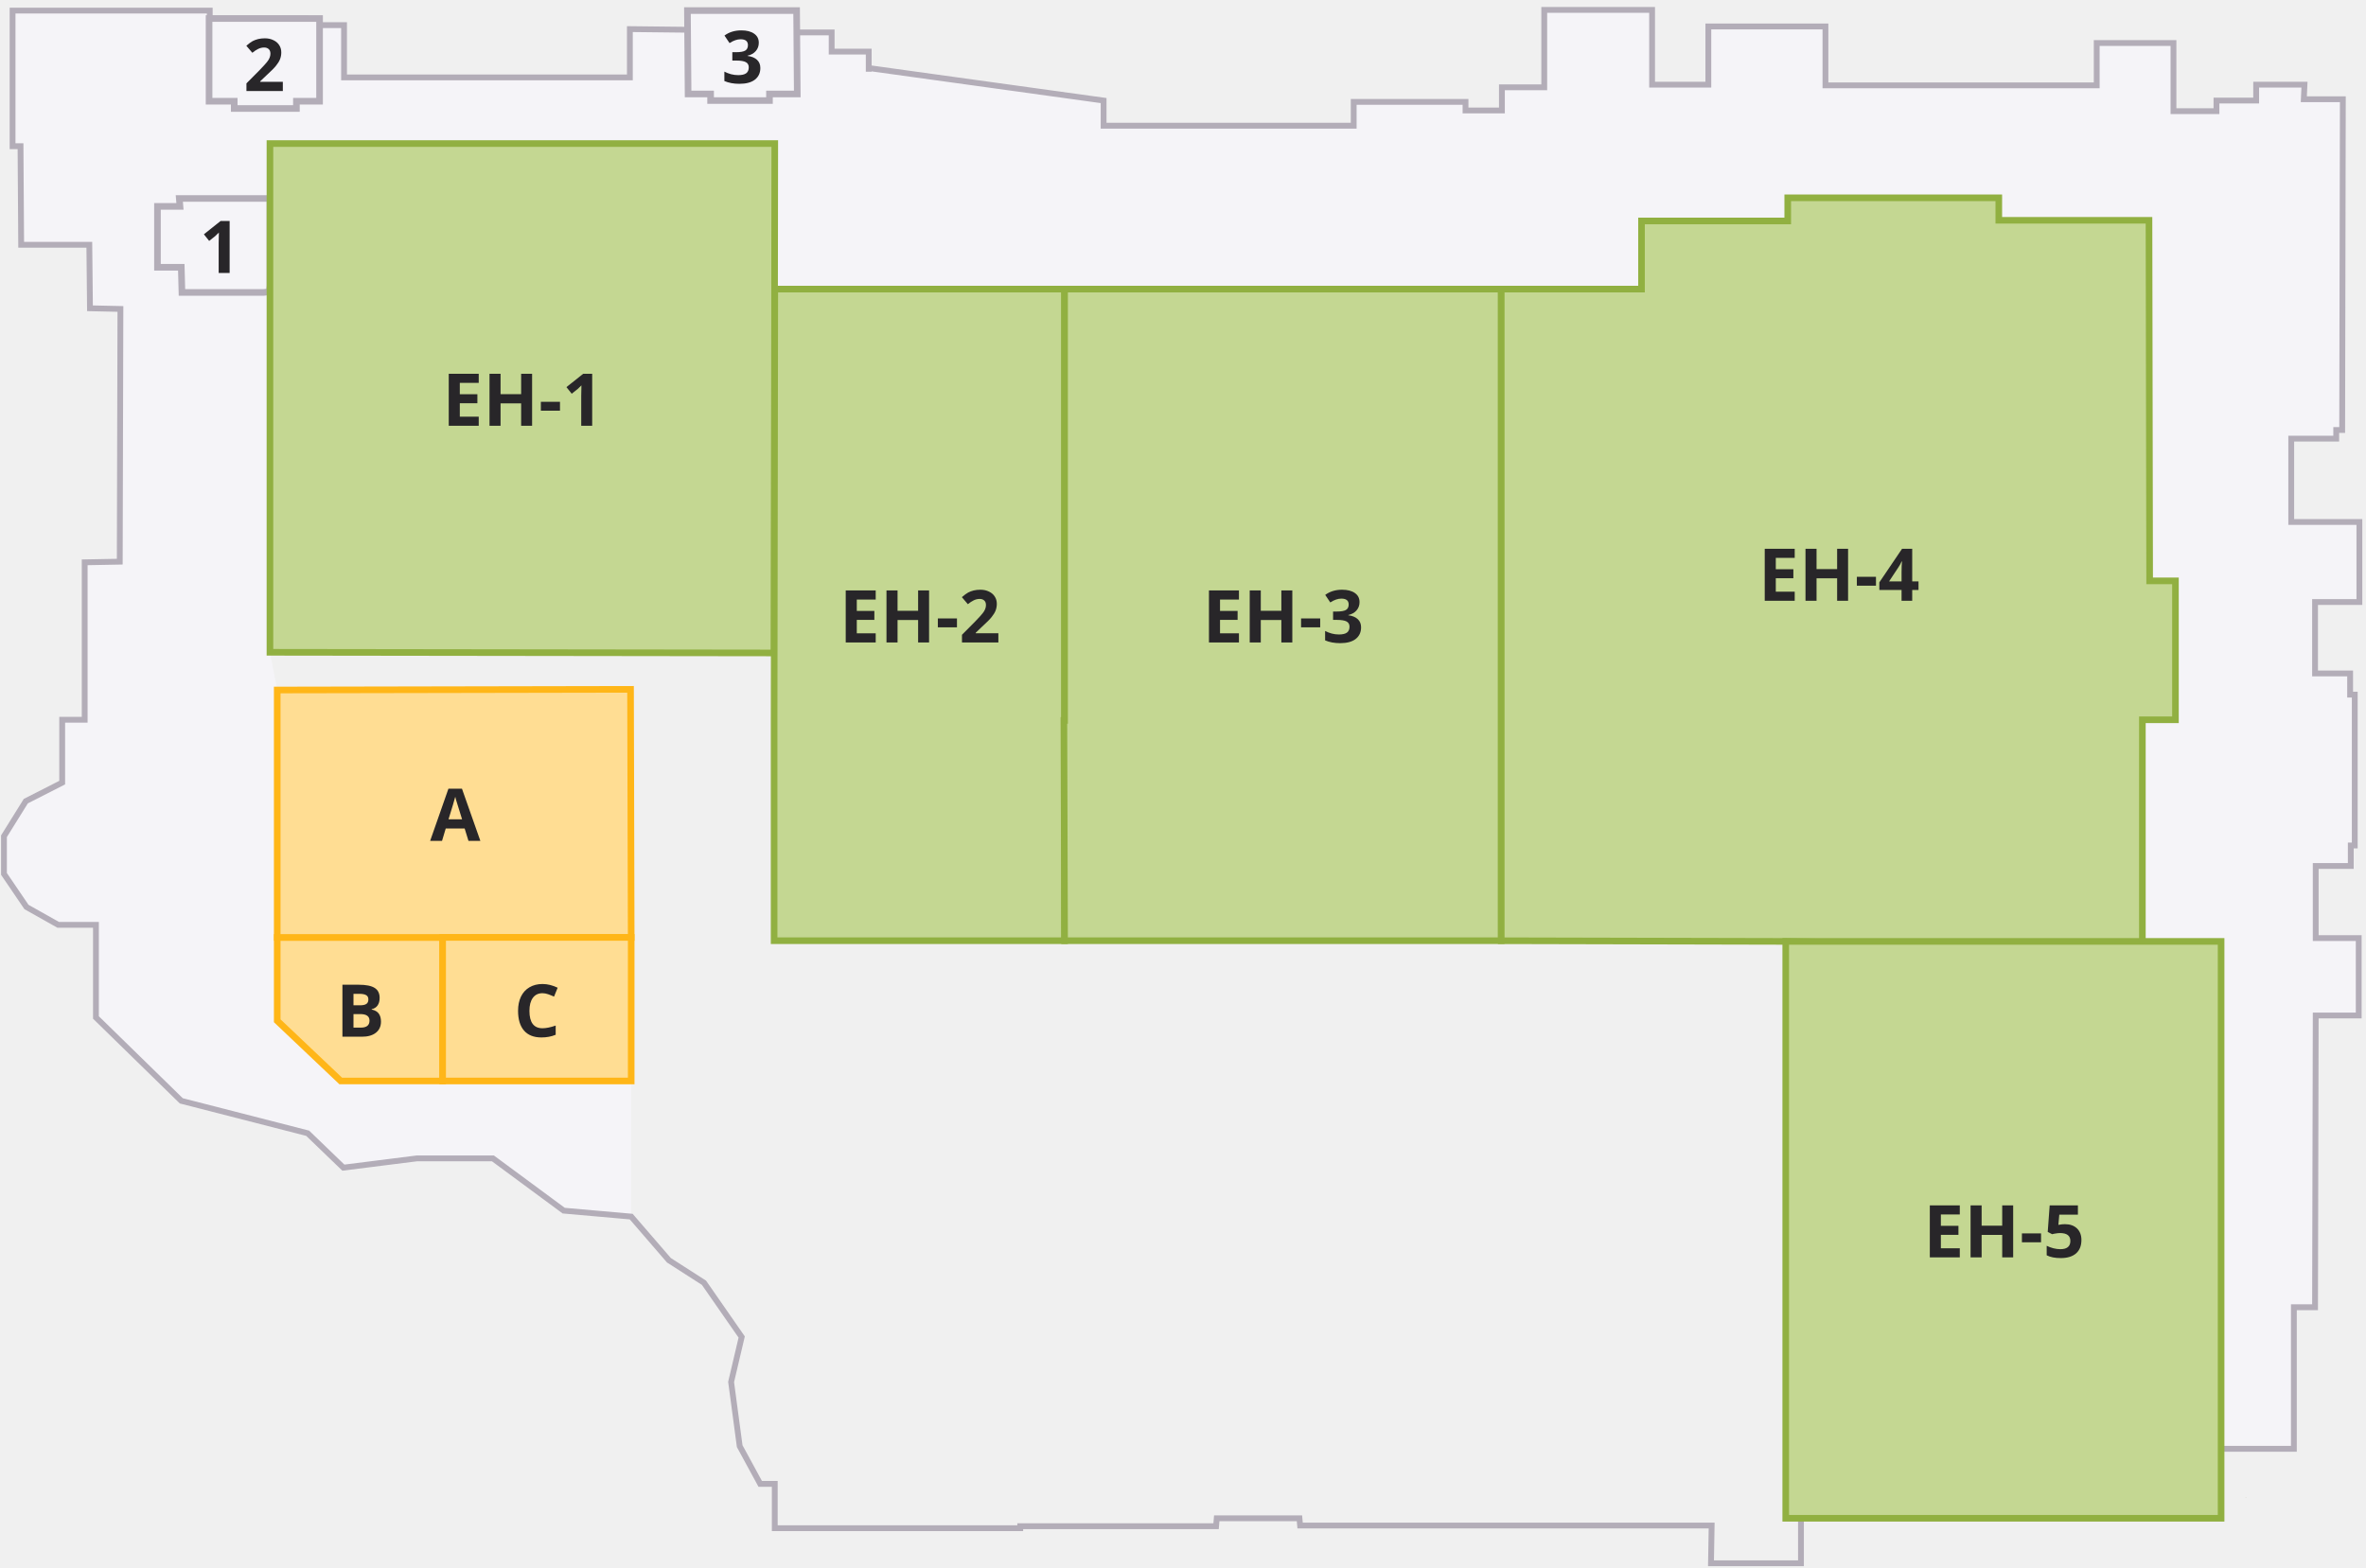
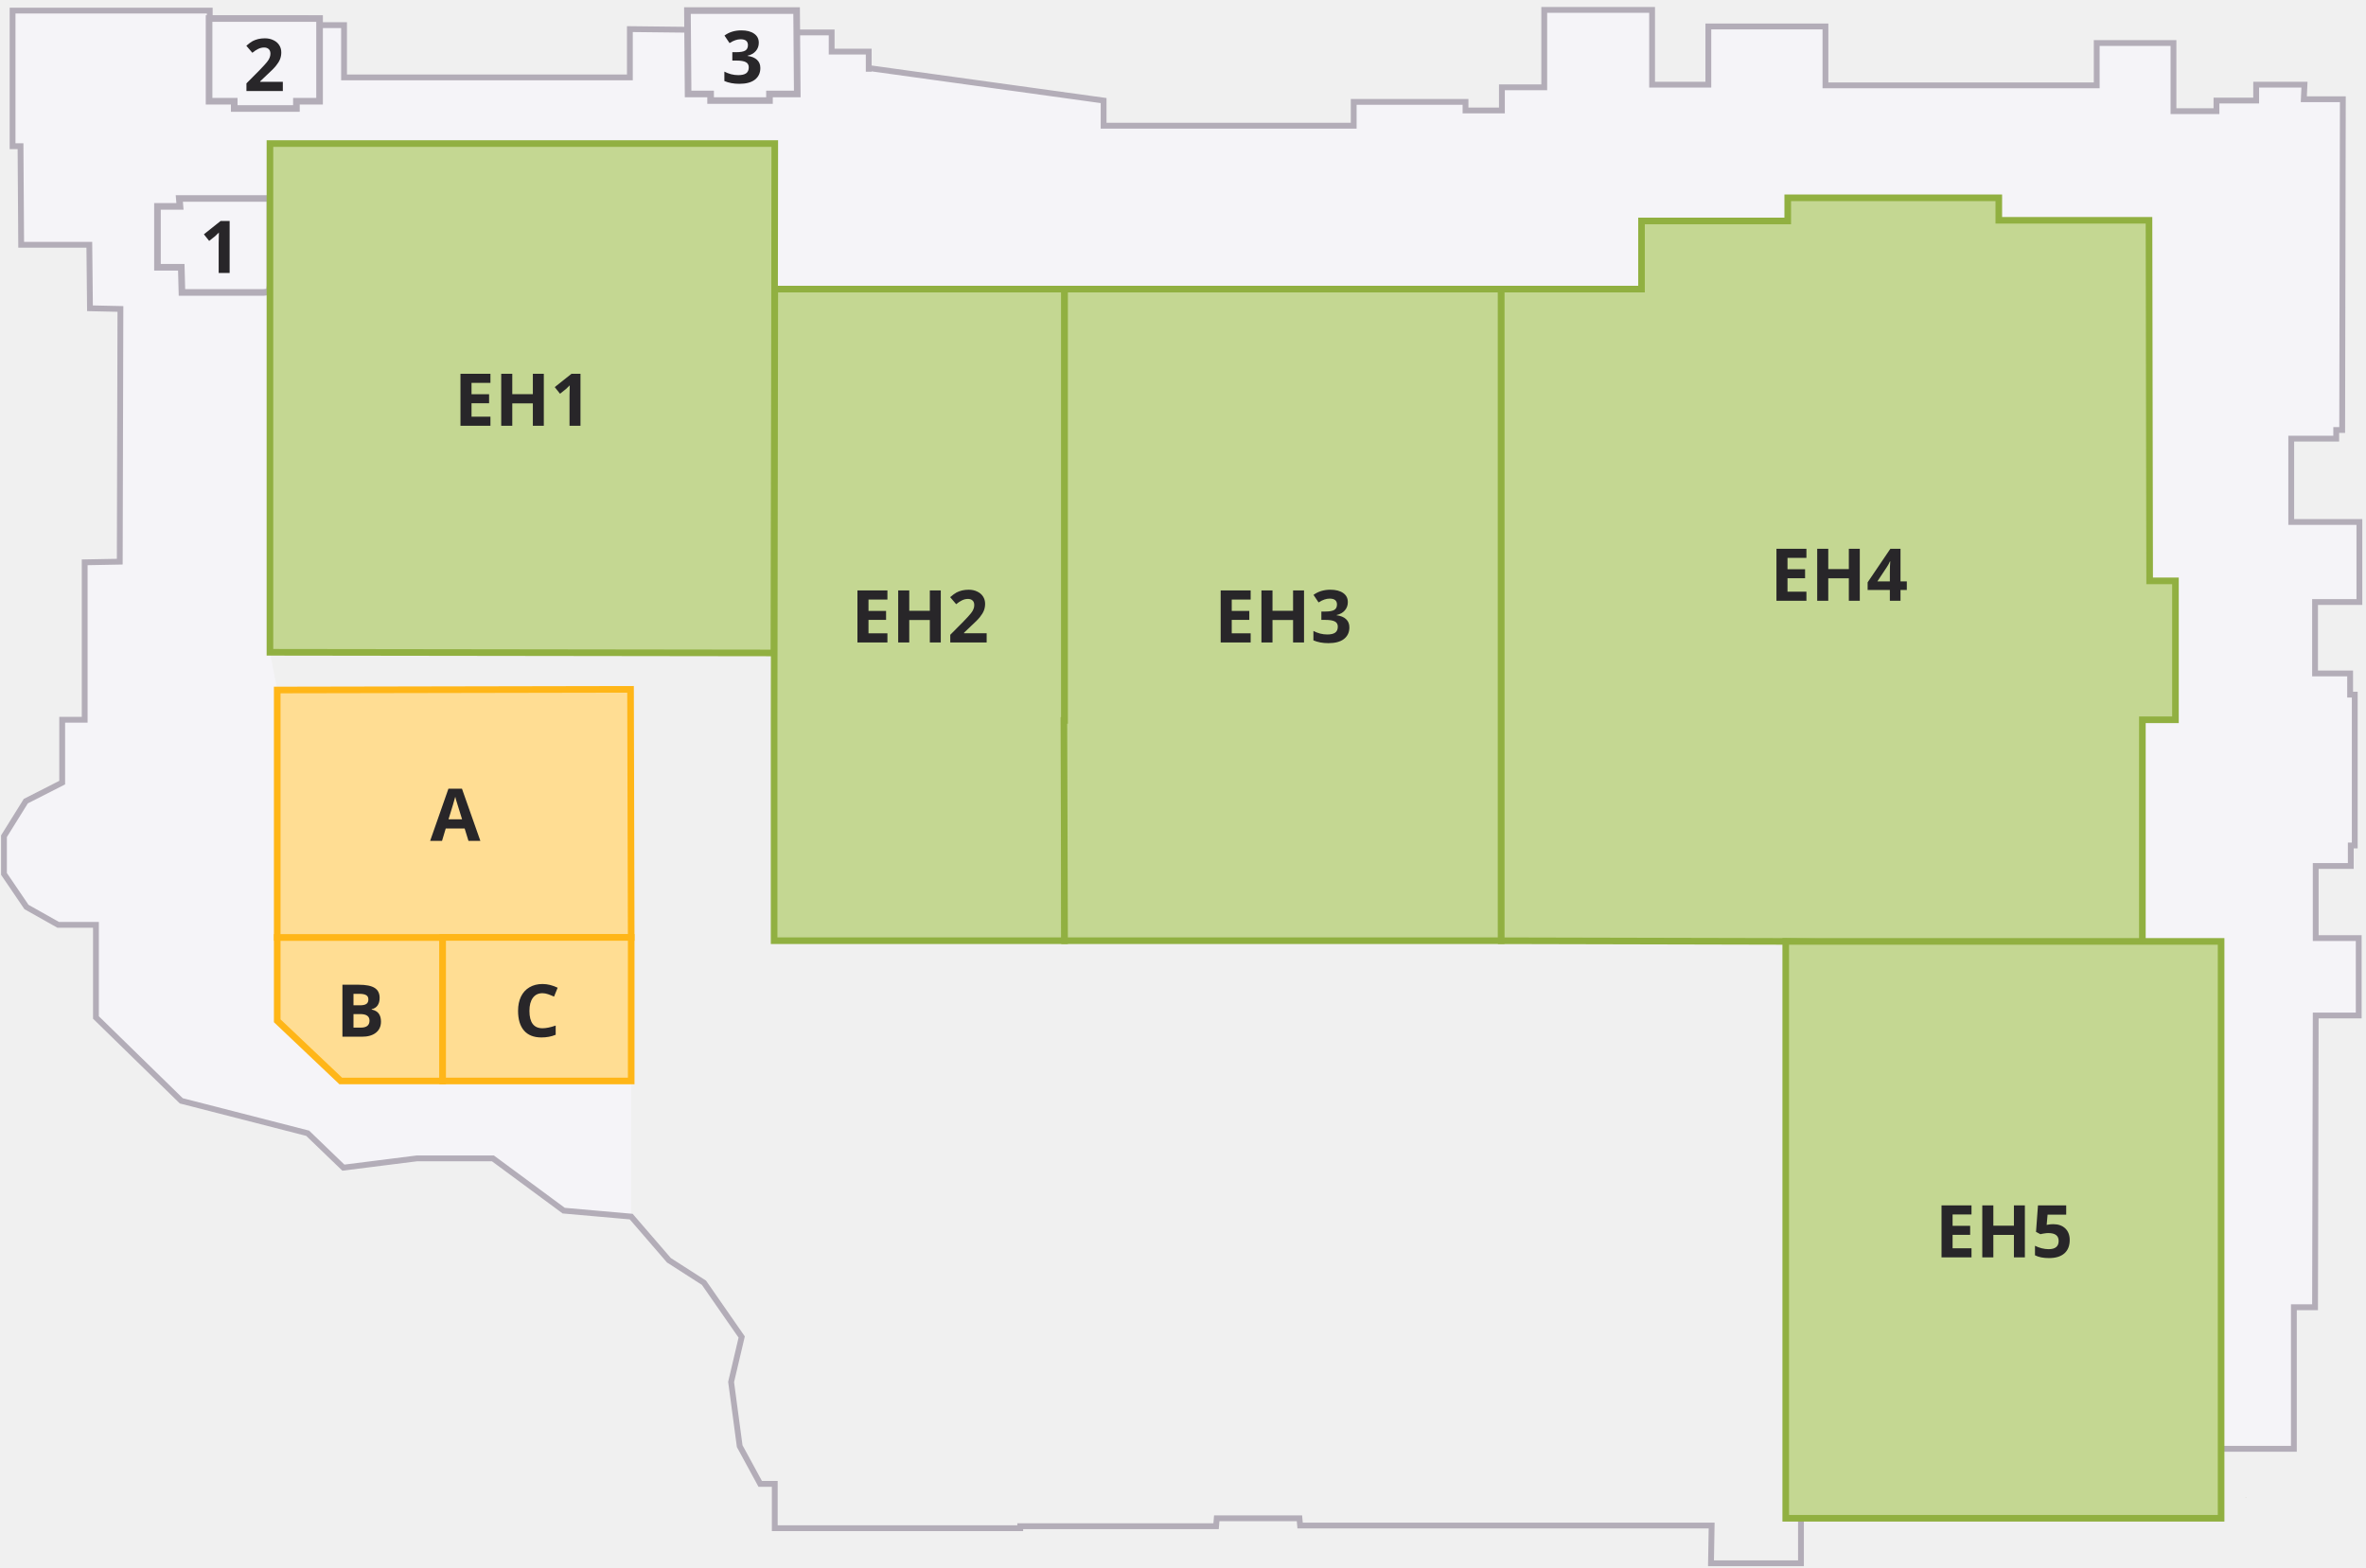
<svg xmlns="http://www.w3.org/2000/svg" id="Level_1" data-name="Level 1" viewBox="0 0 357.6 237">
  <defs>
    <style>.cls-1,.cls-6{fill:#f5f4f8;}.cls-2,.cls-3,.cls-4,.cls-5{fill:none;}.cls-2{stroke:#000;stroke-width:0.22px;}.cls-2,.cls-5,.cls-6,.cls-8{stroke-miterlimit:3.86;}.cls-3{stroke:#fff;stroke-width:0.84px;stroke-dasharray:0.84 0.84;}.cls-4{stroke:#7e702d;stroke-linecap:round;stroke-linejoin:round;stroke-width:0.02px;}.cls-5,.cls-6{stroke:#b3adb8;}.cls-5{stroke-linecap:square;stroke-width:0.88px;}.cls-7{fill:#c4d792;stroke:#91b041;stroke-miterlimit:10;}.cls-8{fill:#ffdd93;stroke:#ffb618;}.cls-9{isolation:isolate;font-size:11px;fill:#282629;font-family:OpenSans-Semibold, Open Sans;font-weight:700;}</style>
  </defs>
  <polygon class="cls-1" points="31.6 3.2 31.6 1.7 27.9 1.7 24.2 1.7 20.5 1.7 16.8 1.7 13.1 1.7 9.4 1.7 5.7 1.7 2 1.7 2 4.2 2 6.7 2 9.2 2 11.7 2 14.2 2 16.7 2 19.2 2 21.7 3.6 21.7 3.2 36.7 13.5 37 13.6 46.6 18.2 46.7 18.1 85.3 13.1 85.3 13.1 88.3 13.1 91.2 13.1 94.2 13.1 97.1 13.1 100.1 13.1 103 13.1 106 13.1 108.9 12.6 108.9 12.2 108.9 11.7 108.9 11.3 108.9 10.9 109 10.4 109 10 109 9.6 109 9.5 110.2 9.5 111.4 9.5 112.5 9.5 113.7 9.5 114.9 9.5 116.1 9.5 117.3 9.5 118.5 8.8 118.8 8.1 119.2 7.5 119.5 6.8 119.9 6.2 120.2 5.5 120.6 4.8 120.9 4.2 121.3 3.8 121.9 3.3 122.5 2.9 123.2 2.5 123.8 2 124.4 1.6 125.1 1.2 125.7 0.7 126.3 0.7 127 0.7 127.8 0.8 128.5 0.8 129.2 0.8 129.9 0.8 130.6 0.8 131.3 0.8 132.1 1.2 132.7 1.6 133.3 2.1 133.9 2.5 134.5 2.9 135.1 3.4 135.7 3.8 136.3 4.2 136.9 4.8 137.2 5.4 137.6 6 137.9 6.6 138.2 7.2 138.5 7.8 138.8 8.4 139.2 9 139.5 9.7 139.5 10.4 139.5 11.1 139.5 11.8 139.5 12.5 139.5 13.3 139.5 14 139.5 14.7 139.5 14.7 141.3 14.7 143 14.7 144.8 14.7 146.6 14.7 148.4 14.8 150.1 14.8 151.9 14.8 153.7 16.4 155.3 17.9 156.8 19.5 158.4 21.1 159.9 22.7 161.5 24.3 163.1 25.9 164.6 27.4 166.2 29.8 166.8 32.2 167.4 34.6 168 37 168.7 39.4 169.3 41.8 169.9 44.2 170.5 46.6 171.1 47.3 171.8 48 172.4 48.6 173.1 49.3 173.7 50 174.4 50.6 175 51.3 175.6 52 176.3 53.3 176.1 54.7 175.9 56 175.8 57.4 175.6 58.8 175.4 60.1 175.3 61.5 175.1 62.8 174.9 64.3 174.9 65.8 174.9 67.2 174.9 68.7 174.9 70.2 174.9 71.6 174.9 73.1 174.9 74.6 174.9 75.9 175.9 77.3 176.9 78.6 177.9 80 178.9 81.3 179.9 82.6 180.9 84 181.9 85.3 182.9 95.4 183.9 95.4 163.5 51.6 163.4 41.9 154.3 41.9 104.3 40.8 98.6 40.8 87.6 40.8 21.7 117.2 21.7 117.2 43.8 248.1 43.7 248.1 33.4 270.2 33.4 270.3 30.1 301.9 29.9 302.1 33.3 324.8 33.3 324.9 87.8 328.4 88 328.5 108.7 323.8 108.8 324.1 143.4 335.6 143.4 335.8 156.9 335.8 166.5 335.8 176.1 335.8 219 346.7 219 346.7 197.5 349.8 197.5 349.9 153.6 356.5 153.3 356.5 141.8 349.9 141.8 349.9 130.8 355.2 130.8 355.2 127.7 355.8 127.7 355.6 105.1 355 105 355 102 350.1 101.6 350.1 91.2 356.4 91 356.3 79 346.1 79 346.3 66.2 347.1 66.2 348 66.2 348.8 66.2 349.7 66.2 350.5 66.2 351.4 66.2 352.2 66.2 353.1 66.2 353.1 66 353.1 65.8 353.1 65.7 353.1 65.5 353.1 65.4 353.1 65.2 353.1 65.1 353.1 64.9 353.2 64.9 353.3 64.9 353.4 64.9 353.5 64.9 353.6 64.9 353.7 64.9 353.8 64.9 353.9 64.9 353.9 58.7 353.9 52.4 353.9 46.2 353.9 40 353.9 33.7 353.9 27.5 353.9 21.2 353.9 15 347.9 15 348.3 12.8 341 12.8 341.2 15.3 335.5 15.3 335.1 16.8 328.4 16.8 328.4 6.8 317.1 6.6 317.1 12.8 275.8 12.9 275.8 4 258.1 4 258.2 12.9 249.5 12.9 249.6 1.5 233.3 1.5 233.4 13.3 226.9 13.3 226.9 16.8 221.5 16.8 221.4 15.4 204.5 15.4 204.5 19 166.7 19 166.4 15.2 157.2 13.9 153.5 13.4 149.8 12.9 146.1 12.4 142.4 11.9 138.7 11.4 135 10.9 131.4 10.4 131.4 8.1 125.5 7.8 125.6 5 120.5 5.4 103.5 4.6 95.2 4.6 95.1 11.7 52.2 11.7 52 3.9 31.6 3.2" />
  <rect class="cls-1" x="27.1" y="40.8" width="3.2" height="3.1" />
  <polygon class="cls-2" points="103.9 1.6 120.4 1.6 120.5 14.2 116.3 14.2 116.3 15.2 107.4 15.2 107.4 14.2 104 14.2 103.9 1.6" />
  <polygon class="cls-2" points="31.7 2.8 46.2 2.8 46.2 13.7 43.2 13.7 43.2 14.7 35 14.7 35 13.7 31.7 13.7 31.7 2.8" />
  <line class="cls-3" x1="117.1" y1="44" x2="117.1" y2="97.8" />
  <line class="cls-4" x1="317.1" y1="6.6" x2="328.1" y2="6.6" />
  <path class="cls-5" d="M52,11.7V3.8H46.2v-1H31.7V1.6H1.9V22.1H3.1L3.2,37H13.5l.1,9.6,4.6.1-.1,38.2-5.3.1v23.8H9.4v9.5l-5.5,2.8L.6,126.4v5.7l3.4,5,4.8,2.7h5.7v14l12.9,12.6,19.1,4.9,5.4,5.2L63,175.1H74.5L85.2,183l10.2.9,5.7,6.6,5.3,3.4,5.7,8.2-1.6,6.8,1.3,9.7,3.1,5.7h2.2V231h37.1v-.3h29.6l.1-1.2h12.5l.1,1.1h62.2l-.1,5.7h13.6v-17l63.6-.3h10.9V197.6h3.2l.1-44.1h6.5V141.8H350V130.9h5.3v-3.1h.6V105h-.7v-3.2h-5.3V91h6.7V78.9H346.3V66.3h6.8V65h.9l.1-50h-5.9l.1-2.2H341v2.4h-6v1.6h-6.5V6.5H316.9v6.4h-41V4H258.2v8.8h-8.5V1.5H233.4V13.2H227v3.5h-5.5V15.4H204.6V19H166.8V15.2l-35.4-4.9m-.1.1V7.8h-5.6m0,0V4.9h-5.6l.1-3-16-.2V4.5l-9-.1v7.3H52" />
  <polygon class="cls-4" points="339.4 226.3 339.5 226.3 339.5 226.3 339.4 226.3" />
  <polygon id="clickable-Meeting_Room_2" data-name="clickable-Meeting Room 2" class="cls-6" points="31.6 2.8 48.3 2.8 48.3 15.3 44.8 15.3 44.8 16.4 35.4 16.4 35.4 15.3 31.6 15.3 31.6 2.8" />
  <polygon id="clickable-Meeting_Room_1" data-name="clickable-Meeting Room 1" class="cls-6" points="23.8 31.2 27.2 31.2 27.1 30 39.9 30 40.8 30 40.8 31.3 40.8 43.2 40.7 44.1 39.9 44.2 27.5 44.2 27.4 40.4 23.8 40.4 23.8 31.2" />
  <polygon id="clickable-Meeting_Room_3" data-name="clickable-Meeting Room 3" class="cls-6" points="103.9 1.6 120.4 1.6 120.5 14.2 116.3 14.2 116.3 15.2 107.4 15.2 107.4 14.2 104 14.2 103.9 1.6" />
  <polygon id="clickable-Exhibit_Hall_1" data-name="clickable-Exhibit Hall 1" class="cls-7" points="117.1 21.7 40.8 21.7 40.8 98.6 117 98.7 117.1 21.7" />
  <polygon id="clickable-Exhibit_Hall_2" data-name="clickable-Exhibit Hall 2" class="cls-7" points="117.1 43.7 117 108.9 117 108.9 117 142.2 160.9 142.2 160.9 43.7 160.9 43.7 117.1 43.7" />
  <polygon id="clickable-Exhibit_Hall_3" data-name="clickable-Exhibit Hall 3" class="cls-7" points="160.9 43.7 160.9 108.9 160.8 108.9 160.9 142.2 226.9 142.2 226.9 43.7 160.9 43.7" />
  <polygon id="clickable-Exhibit_Hall_4" data-name="clickable-Exhibit Hall 4" class="cls-7" points="269.9 142.3 226.9 142.2 226.9 43.7 248.1 43.7 248.1 33.4 270.2 33.4 270.2 29.9 302.1 29.9 302.1 33.3 324.8 33.3 324.9 87.8 328.8 87.8 328.8 108.8 323.8 108.8 323.8 143.4 269.9 142.3" />
  <rect id="clickable-Exhibit_Hall_5" data-name="clickable-Exhibit Hall 5" class="cls-7" x="269.9" y="142.3" width="65.8" height="87.2" />
  <polygon id="clickable-Ballroom_B" data-name="clickable-Ballroom B" class="cls-8" points="66.9 163.4 51.5 163.4 41.9 154.3 41.9 141.7 66.9 141.7 66.9 163.4" />
  <polygon id="clickable-Ballroom_A" data-name="clickable-Ballroom A" class="cls-8" points="95.4 141.7 41.9 141.7 41.9 104.3 95.3 104.2 95.4 141.7" />
  <rect id="clickable-Ballroom_C" data-name="clickable-Ballroom C" class="cls-8" x="66.9" y="141.7" width="28.5" height="21.7" />
-   <text class="cls-9" transform="translate(66.84 64.36)">EH-1</text>
+   <text class="cls-9" transform="translate(68.61 64.36)">EH1</text>
  <text class="cls-9" transform="translate(30.16 41.26)">1</text>
  <text class="cls-9" transform="translate(36.81 13.76)">2</text>
  <text class="cls-9" transform="translate(109.06 12.56)">3</text>
  <text class="cls-9" transform="translate(65.01 127.11)">A</text>
  <text class="cls-9" transform="translate(50.77 156.71)">B</text>
  <text class="cls-9" transform="translate(77.66 156.71)">C</text>
-   <text class="cls-9" transform="translate(126.84 97.11)">EH-2</text>
-   <text class="cls-9" transform="translate(181.74 97.11)">EH-3</text>
-   <text class="cls-9" transform="translate(265.74 90.81)">EH-4</text>
-   <text class="cls-9" transform="translate(290.69 190.06)">EH-5</text>
+   <text class="cls-9" transform="translate(128.61 97.11)">EH2</text>
+   <text class="cls-9" transform="translate(183.51 97.11)">EH3</text>
+   <text class="cls-9" transform="translate(267.51 90.81)">EH4</text>
+   <text class="cls-9" transform="translate(292.46 190.06)">EH5</text>
</svg>
